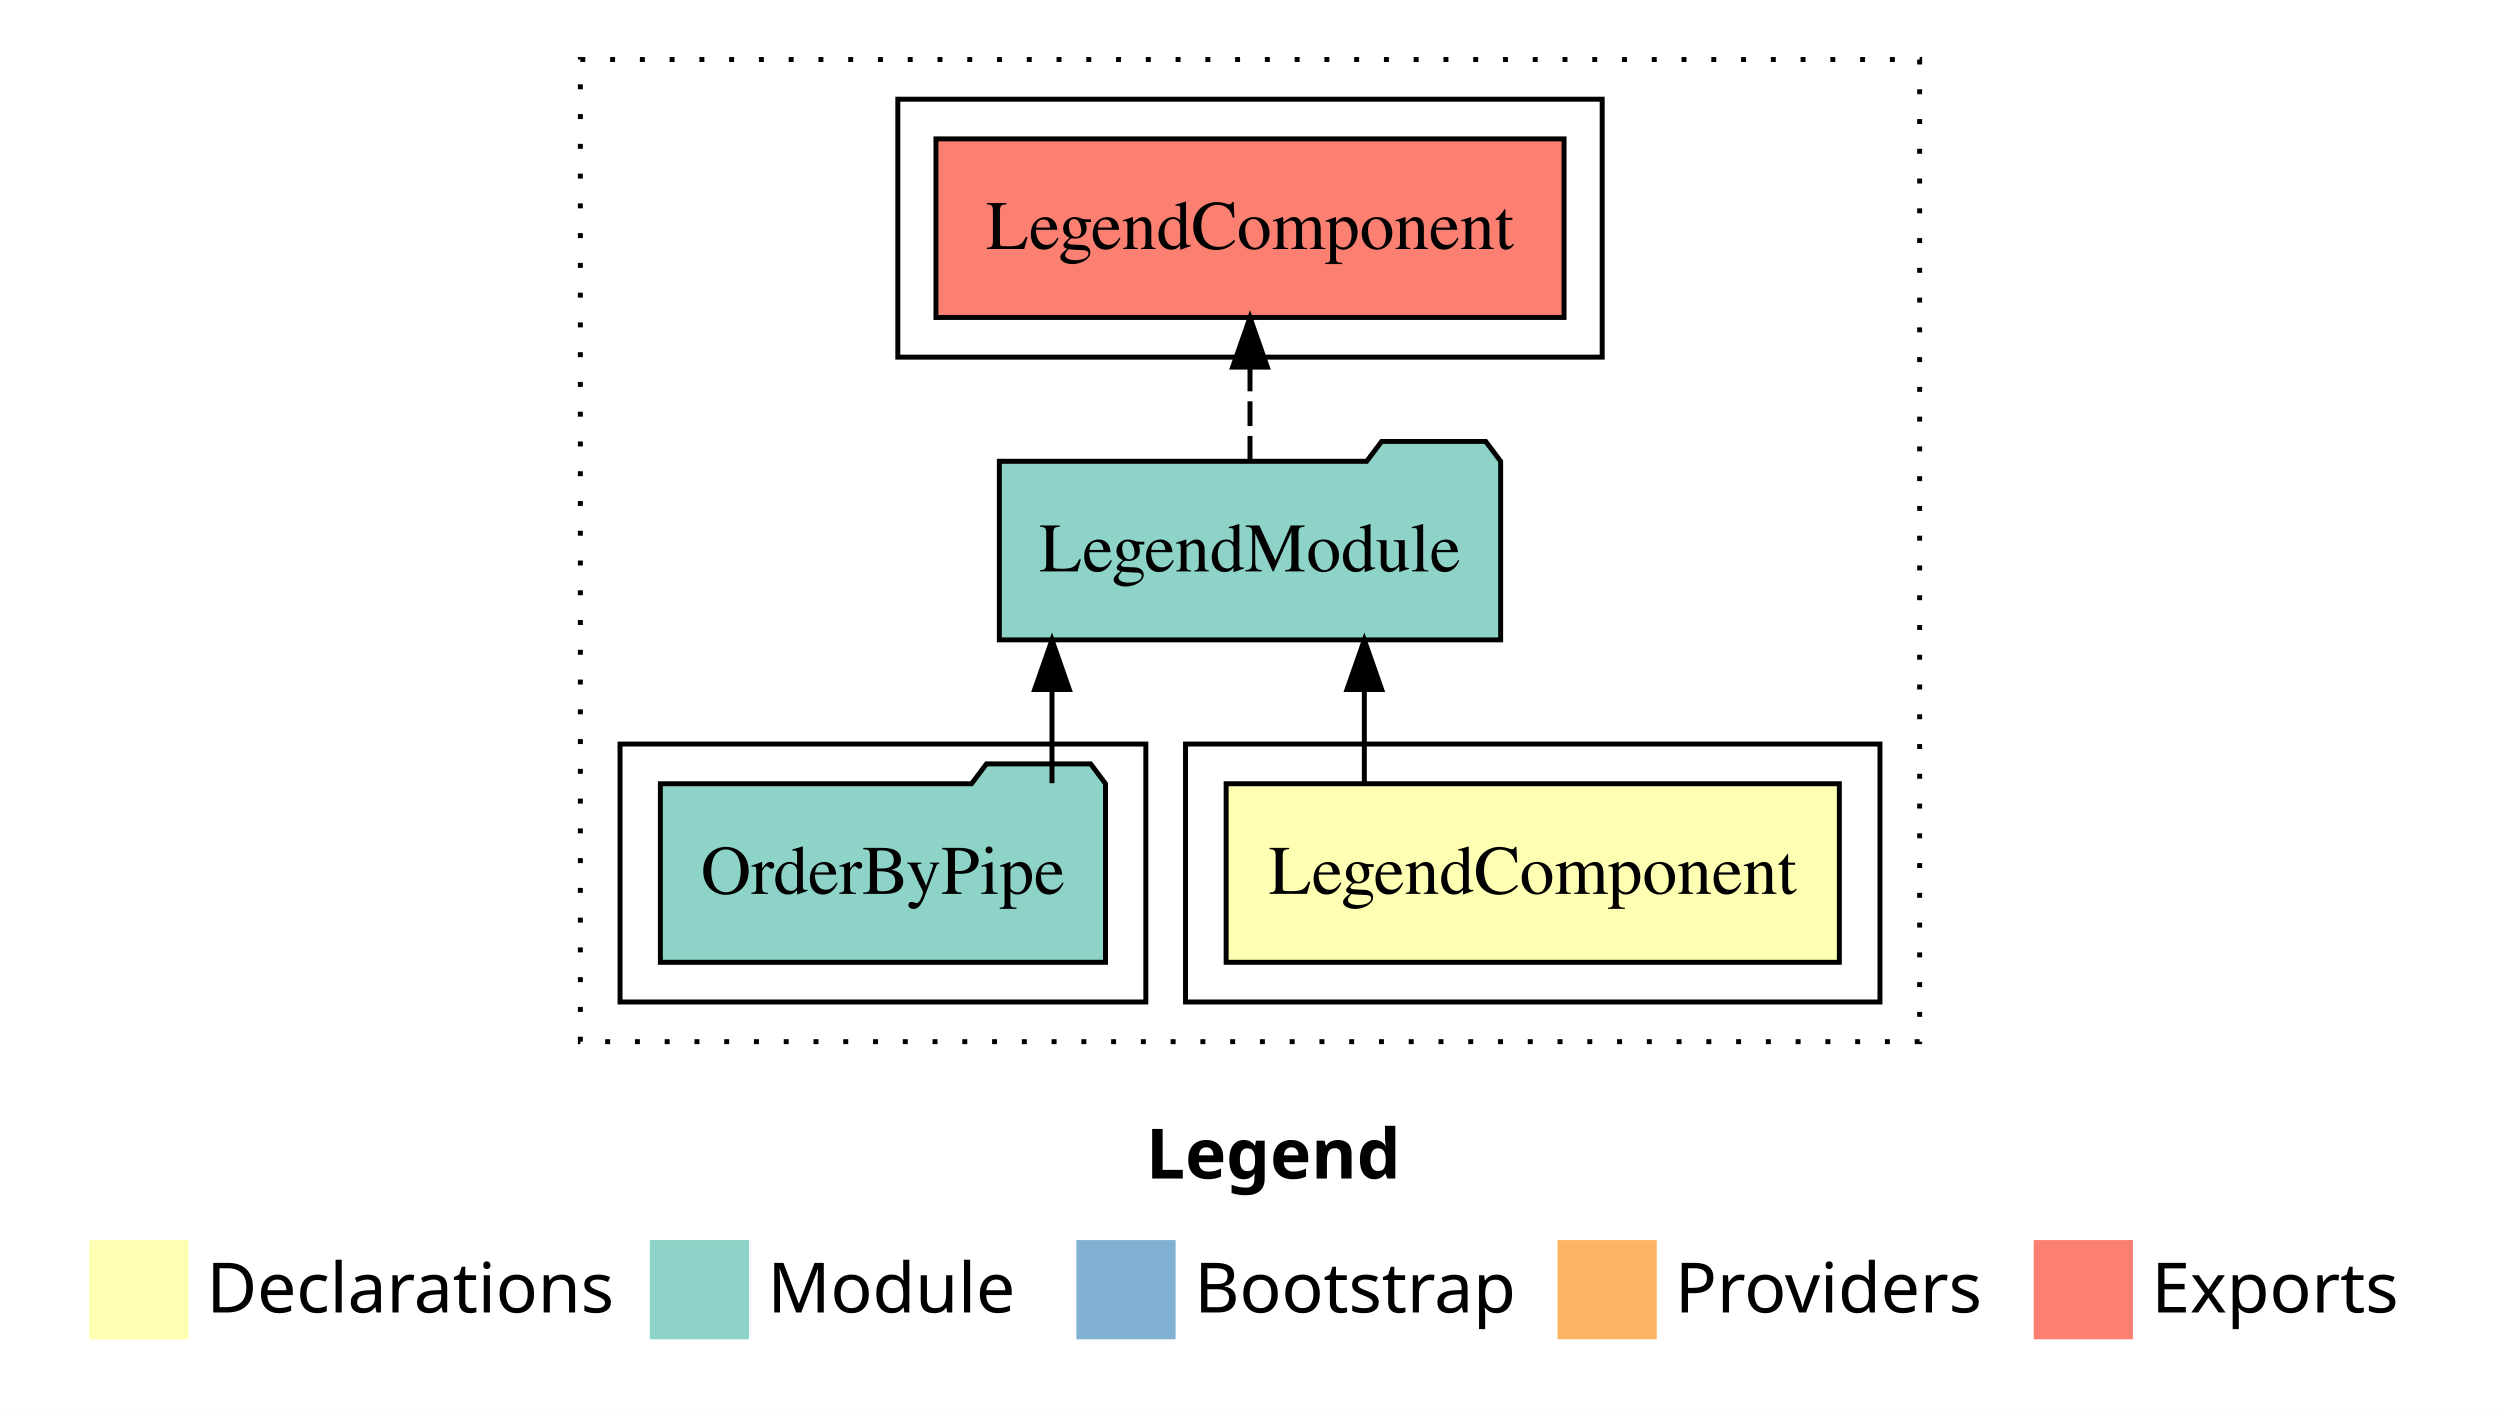
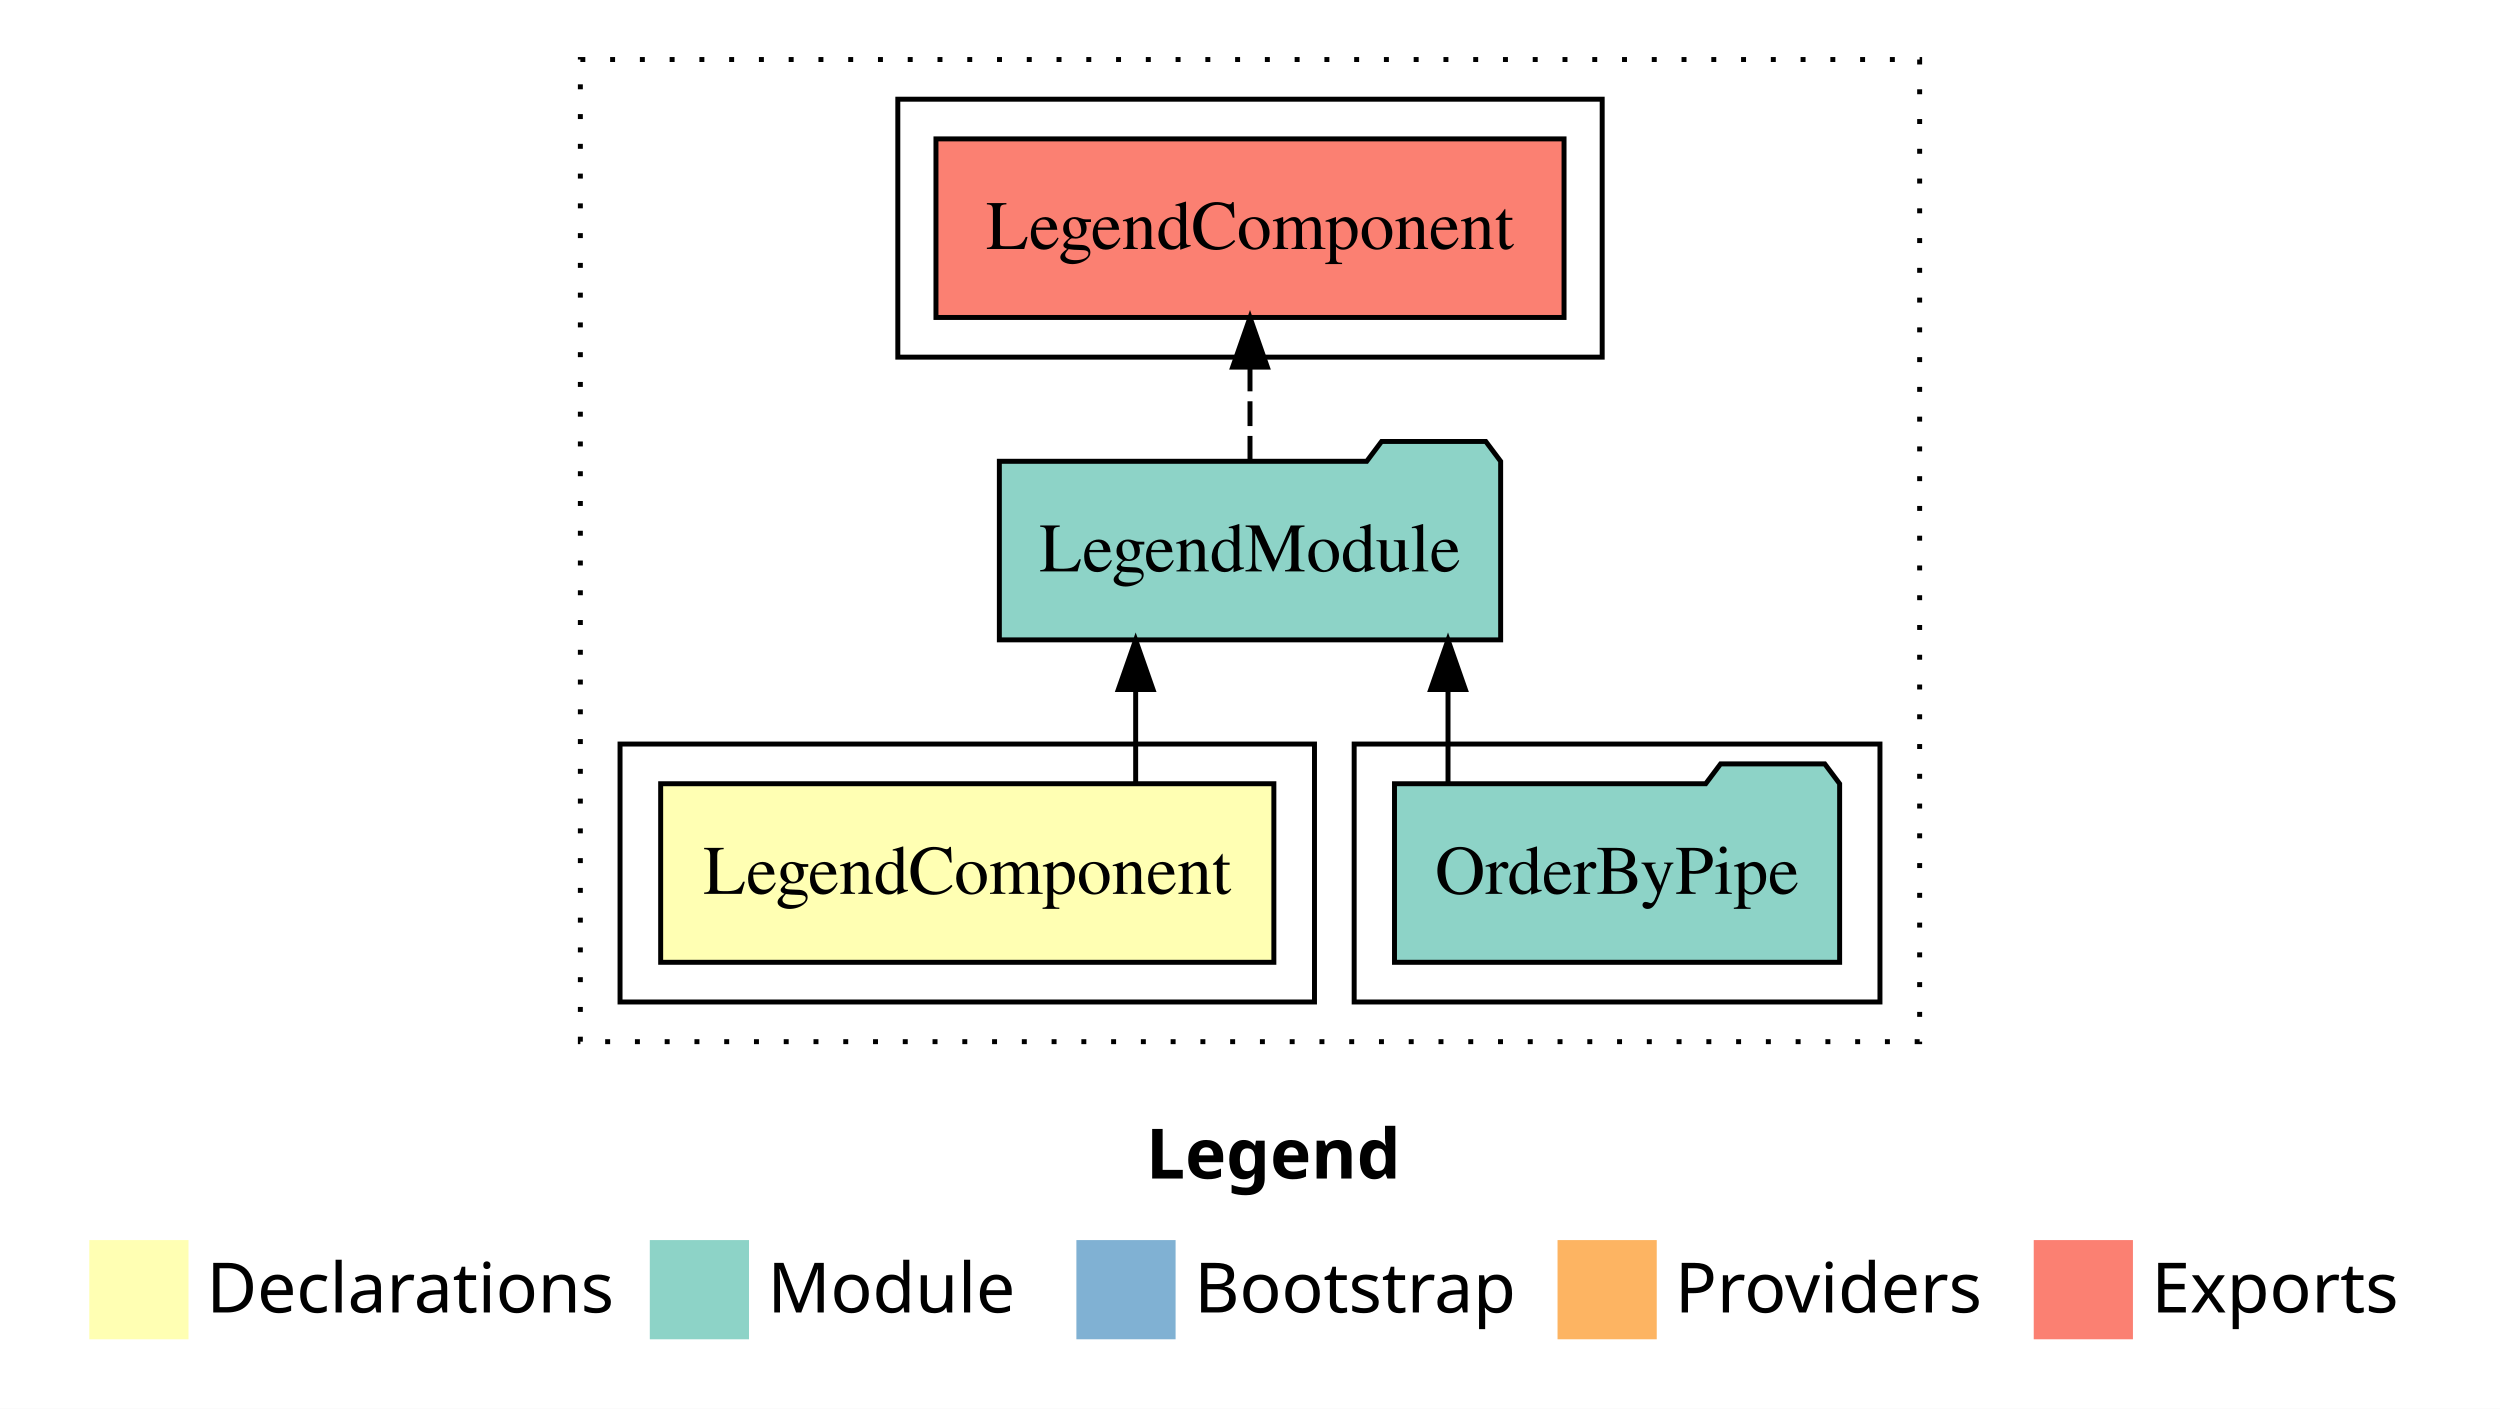
<svg xmlns="http://www.w3.org/2000/svg" width="504pt" height="284pt" viewBox="0.00 0.00 504.00 284.00">
  <g id="graph0" class="graph" transform="scale(1 1) rotate(0) translate(4 280)">
    <polygon fill="white" stroke="transparent" points="-4,4 -4,-280 500,-280 500,4 -4,4" />
    <text text-anchor="start" x="227.01" y="-42.4" font-family="Times-12" font-weight="bold" font-size="14.00">Legend</text>
    <polygon fill="#ffffb3" stroke="transparent" points="14,-10 14,-30 34,-30 34,-10 14,-10" />
    <text text-anchor="start" x="37.63" y="-15.4" font-family="Times-12" font-size="14.00">  Declarations</text>
    <polygon fill="#8dd3c7" stroke="transparent" points="127,-10 127,-30 147,-30 147,-10 127,-10" />
    <text text-anchor="start" x="150.73" y="-15.4" font-family="Times-12" font-size="14.00">  Module</text>
    <polygon fill="#80b1d3" stroke="transparent" points="213,-10 213,-30 233,-30 233,-10 213,-10" />
    <text text-anchor="start" x="236.78" y="-15.4" font-family="Times-12" font-size="14.00">  Bootstrap</text>
    <polygon fill="#fdb462" stroke="transparent" points="310,-10 310,-30 330,-30 330,-10 310,-10" />
    <text text-anchor="start" x="333.67" y="-15.4" font-family="Times-12" font-size="14.00">  Providers</text>
    <polygon fill="#fb8072" stroke="transparent" points="406,-10 406,-30 426,-30 426,-10 406,-10" />
    <text text-anchor="start" x="429.73" y="-15.4" font-family="Times-12" font-size="14.00">  Exports</text>
    <g id="clust1" class="cluster">
      <polygon fill="none" stroke="black" stroke-dasharray="1,5" points="113,-70 113,-268 383,-268 383,-70 113,-70" />
    </g>
    <g id="clust5" class="cluster">
      <polygon fill="none" stroke="black" points="177,-208 177,-260 319,-260 319,-208 177,-208" />
    </g>
+     <g id="clust4" class="cluster">
+       <polygon fill="none" stroke="black" points="269,-78 269,-130 375,-130 375,-78 269,-78" />
+     </g>
    <g id="clust2" class="cluster">
-       <polygon fill="none" stroke="black" points="235,-78 235,-130 375,-130 375,-78 235,-78" />
-     </g>
-     <g id="clust4" class="cluster">
-       <polygon fill="none" stroke="black" points="121,-78 121,-130 227,-130 227,-78 121,-78" />
+       <polygon fill="none" stroke="black" points="121,-78 121,-130 261,-130 261,-78 121,-78" />
    </g>
    <g id="node1" class="node">
-       <polygon fill="#ffffb3" stroke="black" points="366.81,-122 243.19,-122 243.19,-86 366.81,-86 366.81,-122" />
-       <text text-anchor="middle" x="305" y="-99.8" font-family="Times,serif" font-size="14.00">LegendComponent</text>
+       <polygon fill="#ffffb3" stroke="black" points="252.81,-122 129.19,-122 129.19,-86 252.81,-86 252.81,-122" />
+       <text text-anchor="middle" x="191" y="-99.8" font-family="Times,serif" font-size="14.00">LegendComponent</text>
    </g>
    <g id="node2" class="node">
      <polygon fill="#8dd3c7" stroke="black" points="298.53,-187 295.53,-191 274.53,-191 271.53,-187 197.47,-187 197.47,-151 298.53,-151 298.53,-187" />
      <text text-anchor="middle" x="248" y="-164.8" font-family="Times,serif" font-size="14.00">LegendModule</text>
    </g>
    <g id="edge1" class="edge">
-       <path fill="none" stroke="black" d="M271.05,-122.11C271.05,-122.11 271.05,-140.99 271.05,-140.99" />
-       <polygon fill="black" stroke="black" points="267.55,-140.99 271.05,-150.99 274.55,-140.99 267.55,-140.99" />
+       <path fill="none" stroke="black" d="M224.95,-122.11C224.95,-122.11 224.95,-140.99 224.95,-140.99" />
+       <polygon fill="black" stroke="black" points="221.45,-140.99 224.95,-150.99 228.45,-140.99 221.45,-140.99" />
    </g>
    <g id="node4" class="node">
      <polygon fill="#fb8072" stroke="black" points="311.31,-252 184.69,-252 184.69,-216 311.31,-216 311.31,-252" />
      <text text-anchor="middle" x="248" y="-229.8" font-family="Times,serif" font-size="14.00">LegendComponent </text>
    </g>
    <g id="edge3" class="edge">
      <path fill="none" stroke="black" stroke-dasharray="5,2" d="M248,-187.11C248,-187.11 248,-205.99 248,-205.99" />
      <polygon fill="black" stroke="black" points="244.5,-205.99 248,-215.99 251.5,-205.99 244.5,-205.99" />
    </g>
    <g id="node3" class="node">
-       <polygon fill="#8dd3c7" stroke="black" points="218.87,-122 215.87,-126 194.87,-126 191.87,-122 129.13,-122 129.13,-86 218.87,-86 218.87,-122" />
-       <text text-anchor="middle" x="174" y="-99.8" font-family="Times,serif" font-size="14.00">OrderByPipe</text>
+       <polygon fill="#8dd3c7" stroke="black" points="366.87,-122 363.87,-126 342.87,-126 339.87,-122 277.13,-122 277.13,-86 366.87,-86 366.87,-122" />
+       <text text-anchor="middle" x="322" y="-99.8" font-family="Times,serif" font-size="14.00">OrderByPipe</text>
    </g>
    <g id="edge2" class="edge">
-       <path fill="none" stroke="black" d="M208.08,-122.11C208.08,-122.11 208.08,-140.99 208.08,-140.99" />
-       <polygon fill="black" stroke="black" points="204.58,-140.99 208.08,-150.99 211.58,-140.99 204.58,-140.99" />
+       <path fill="none" stroke="black" d="M287.92,-122.11C287.92,-122.11 287.92,-140.99 287.92,-140.99" />
+       <polygon fill="black" stroke="black" points="284.42,-140.99 287.92,-150.99 291.42,-140.99 284.42,-140.99" />
    </g>
  </g>
</svg>
